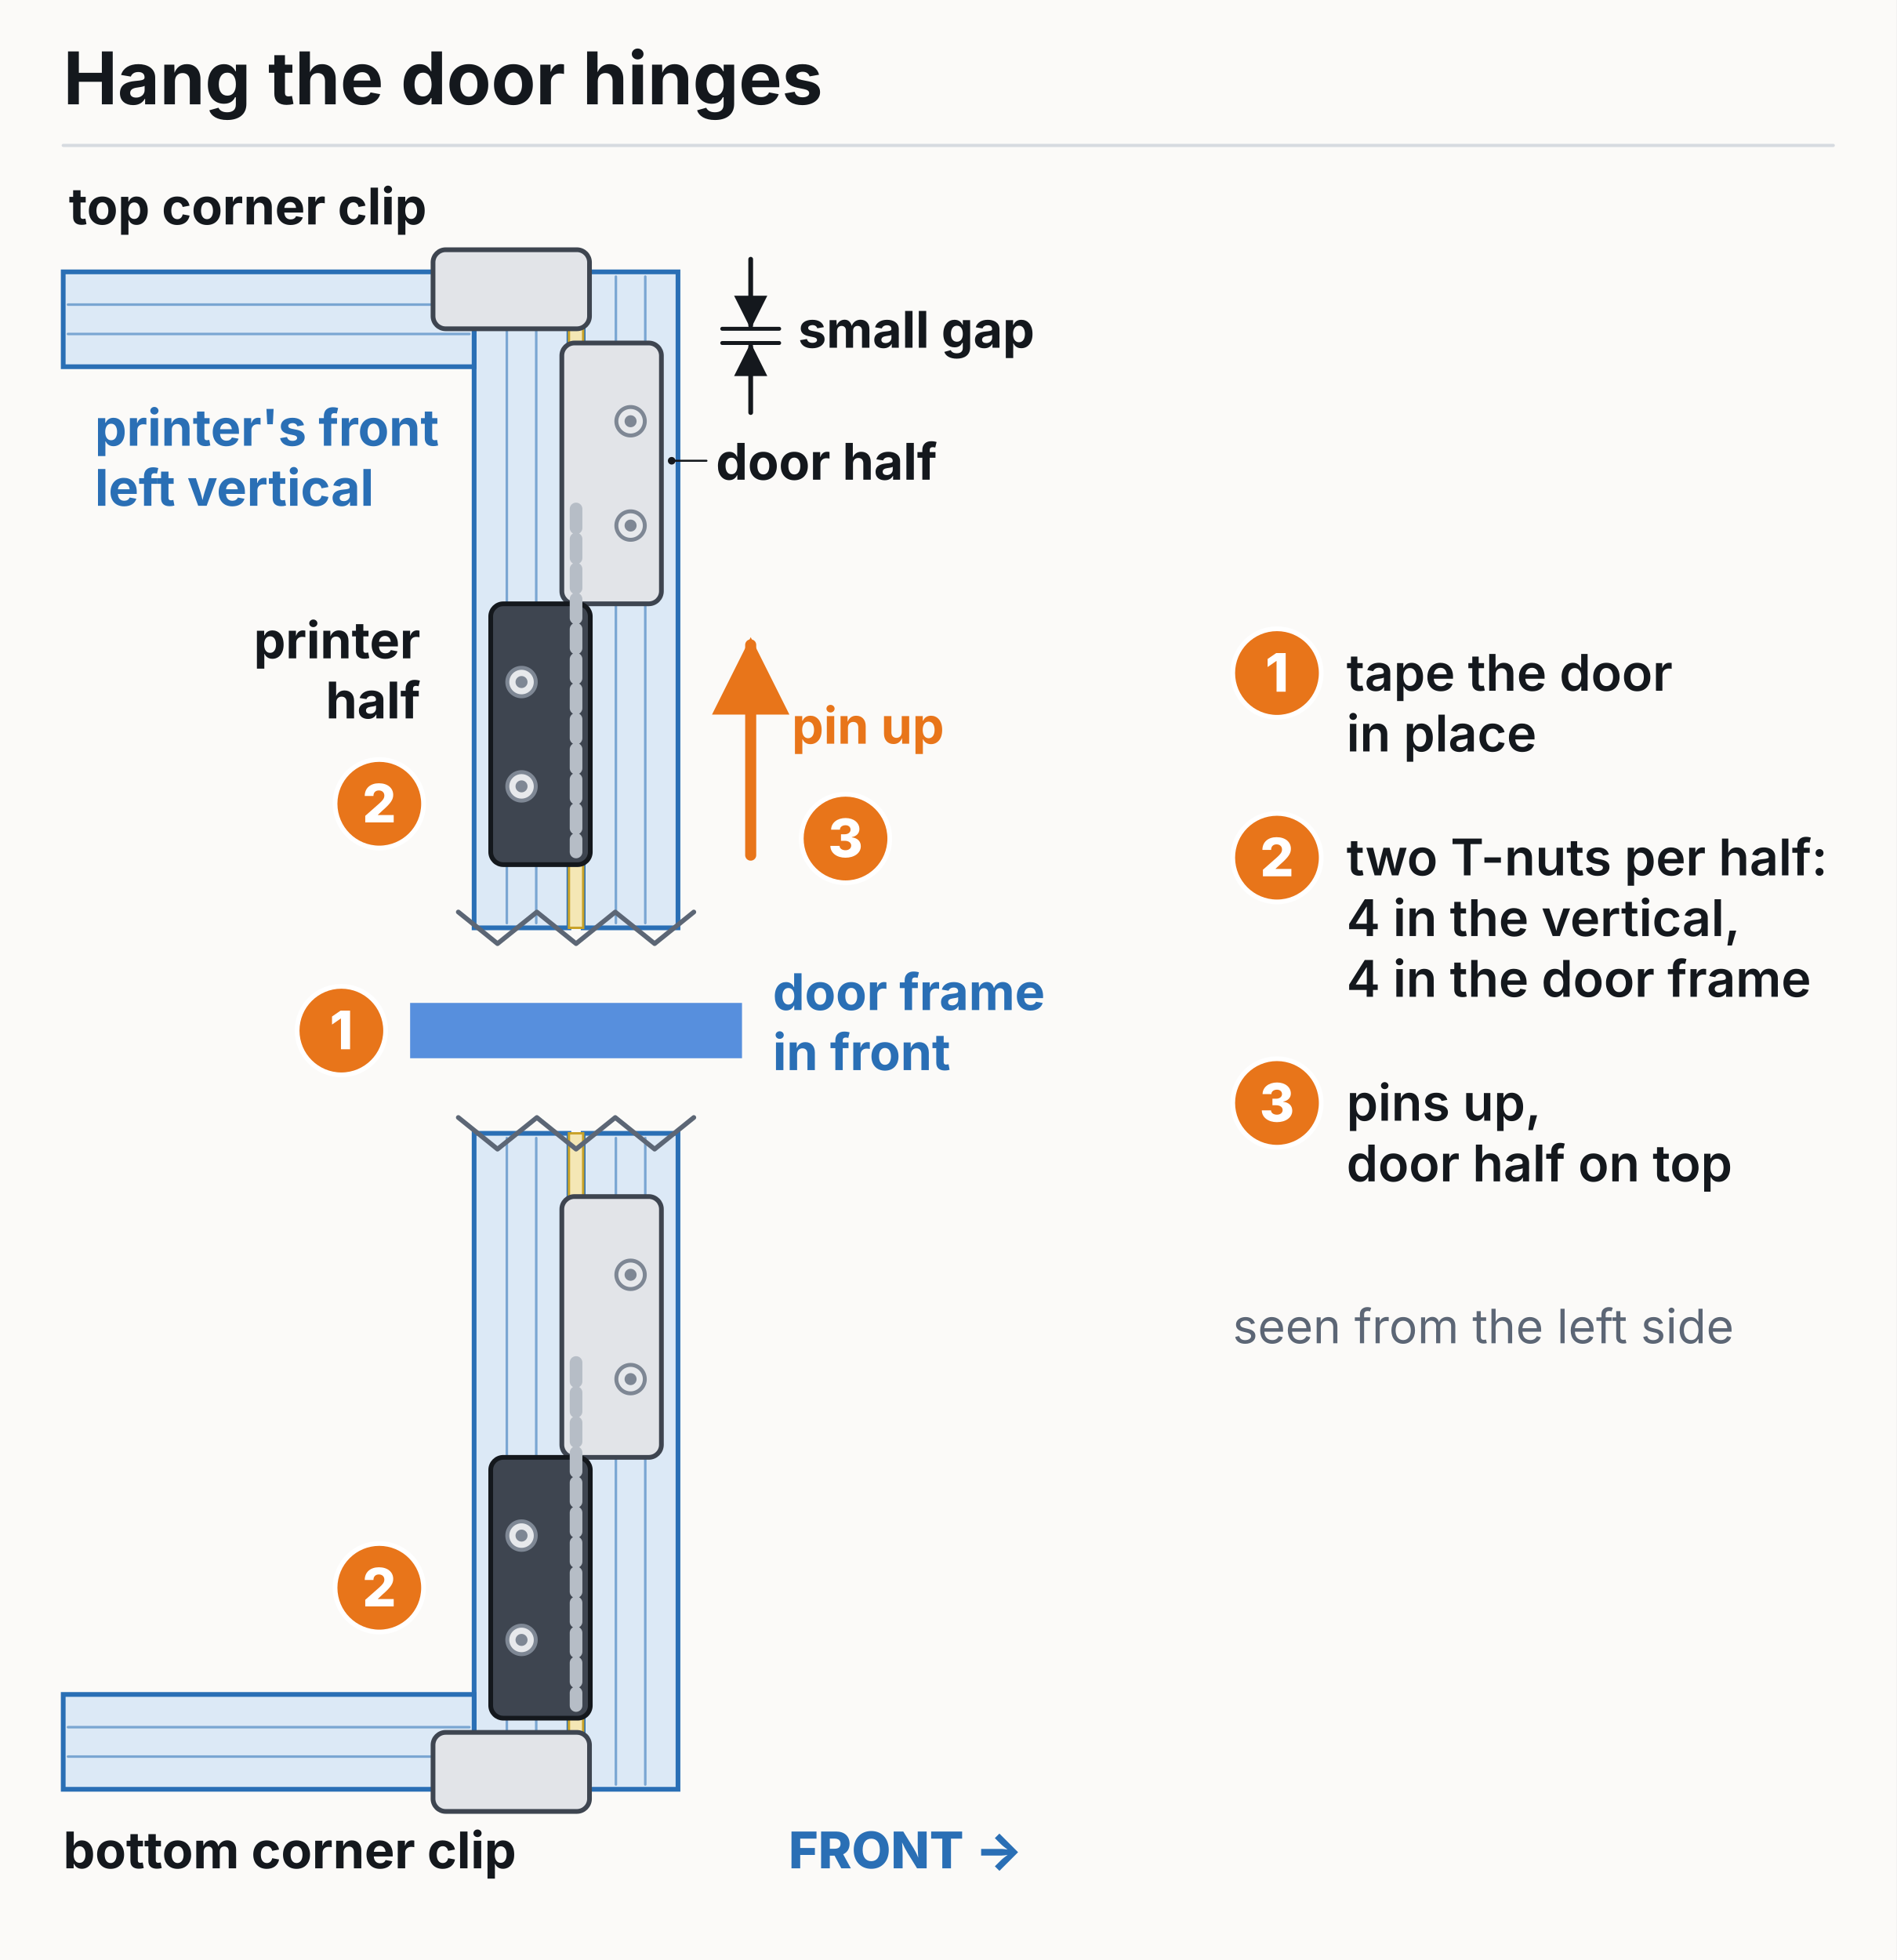
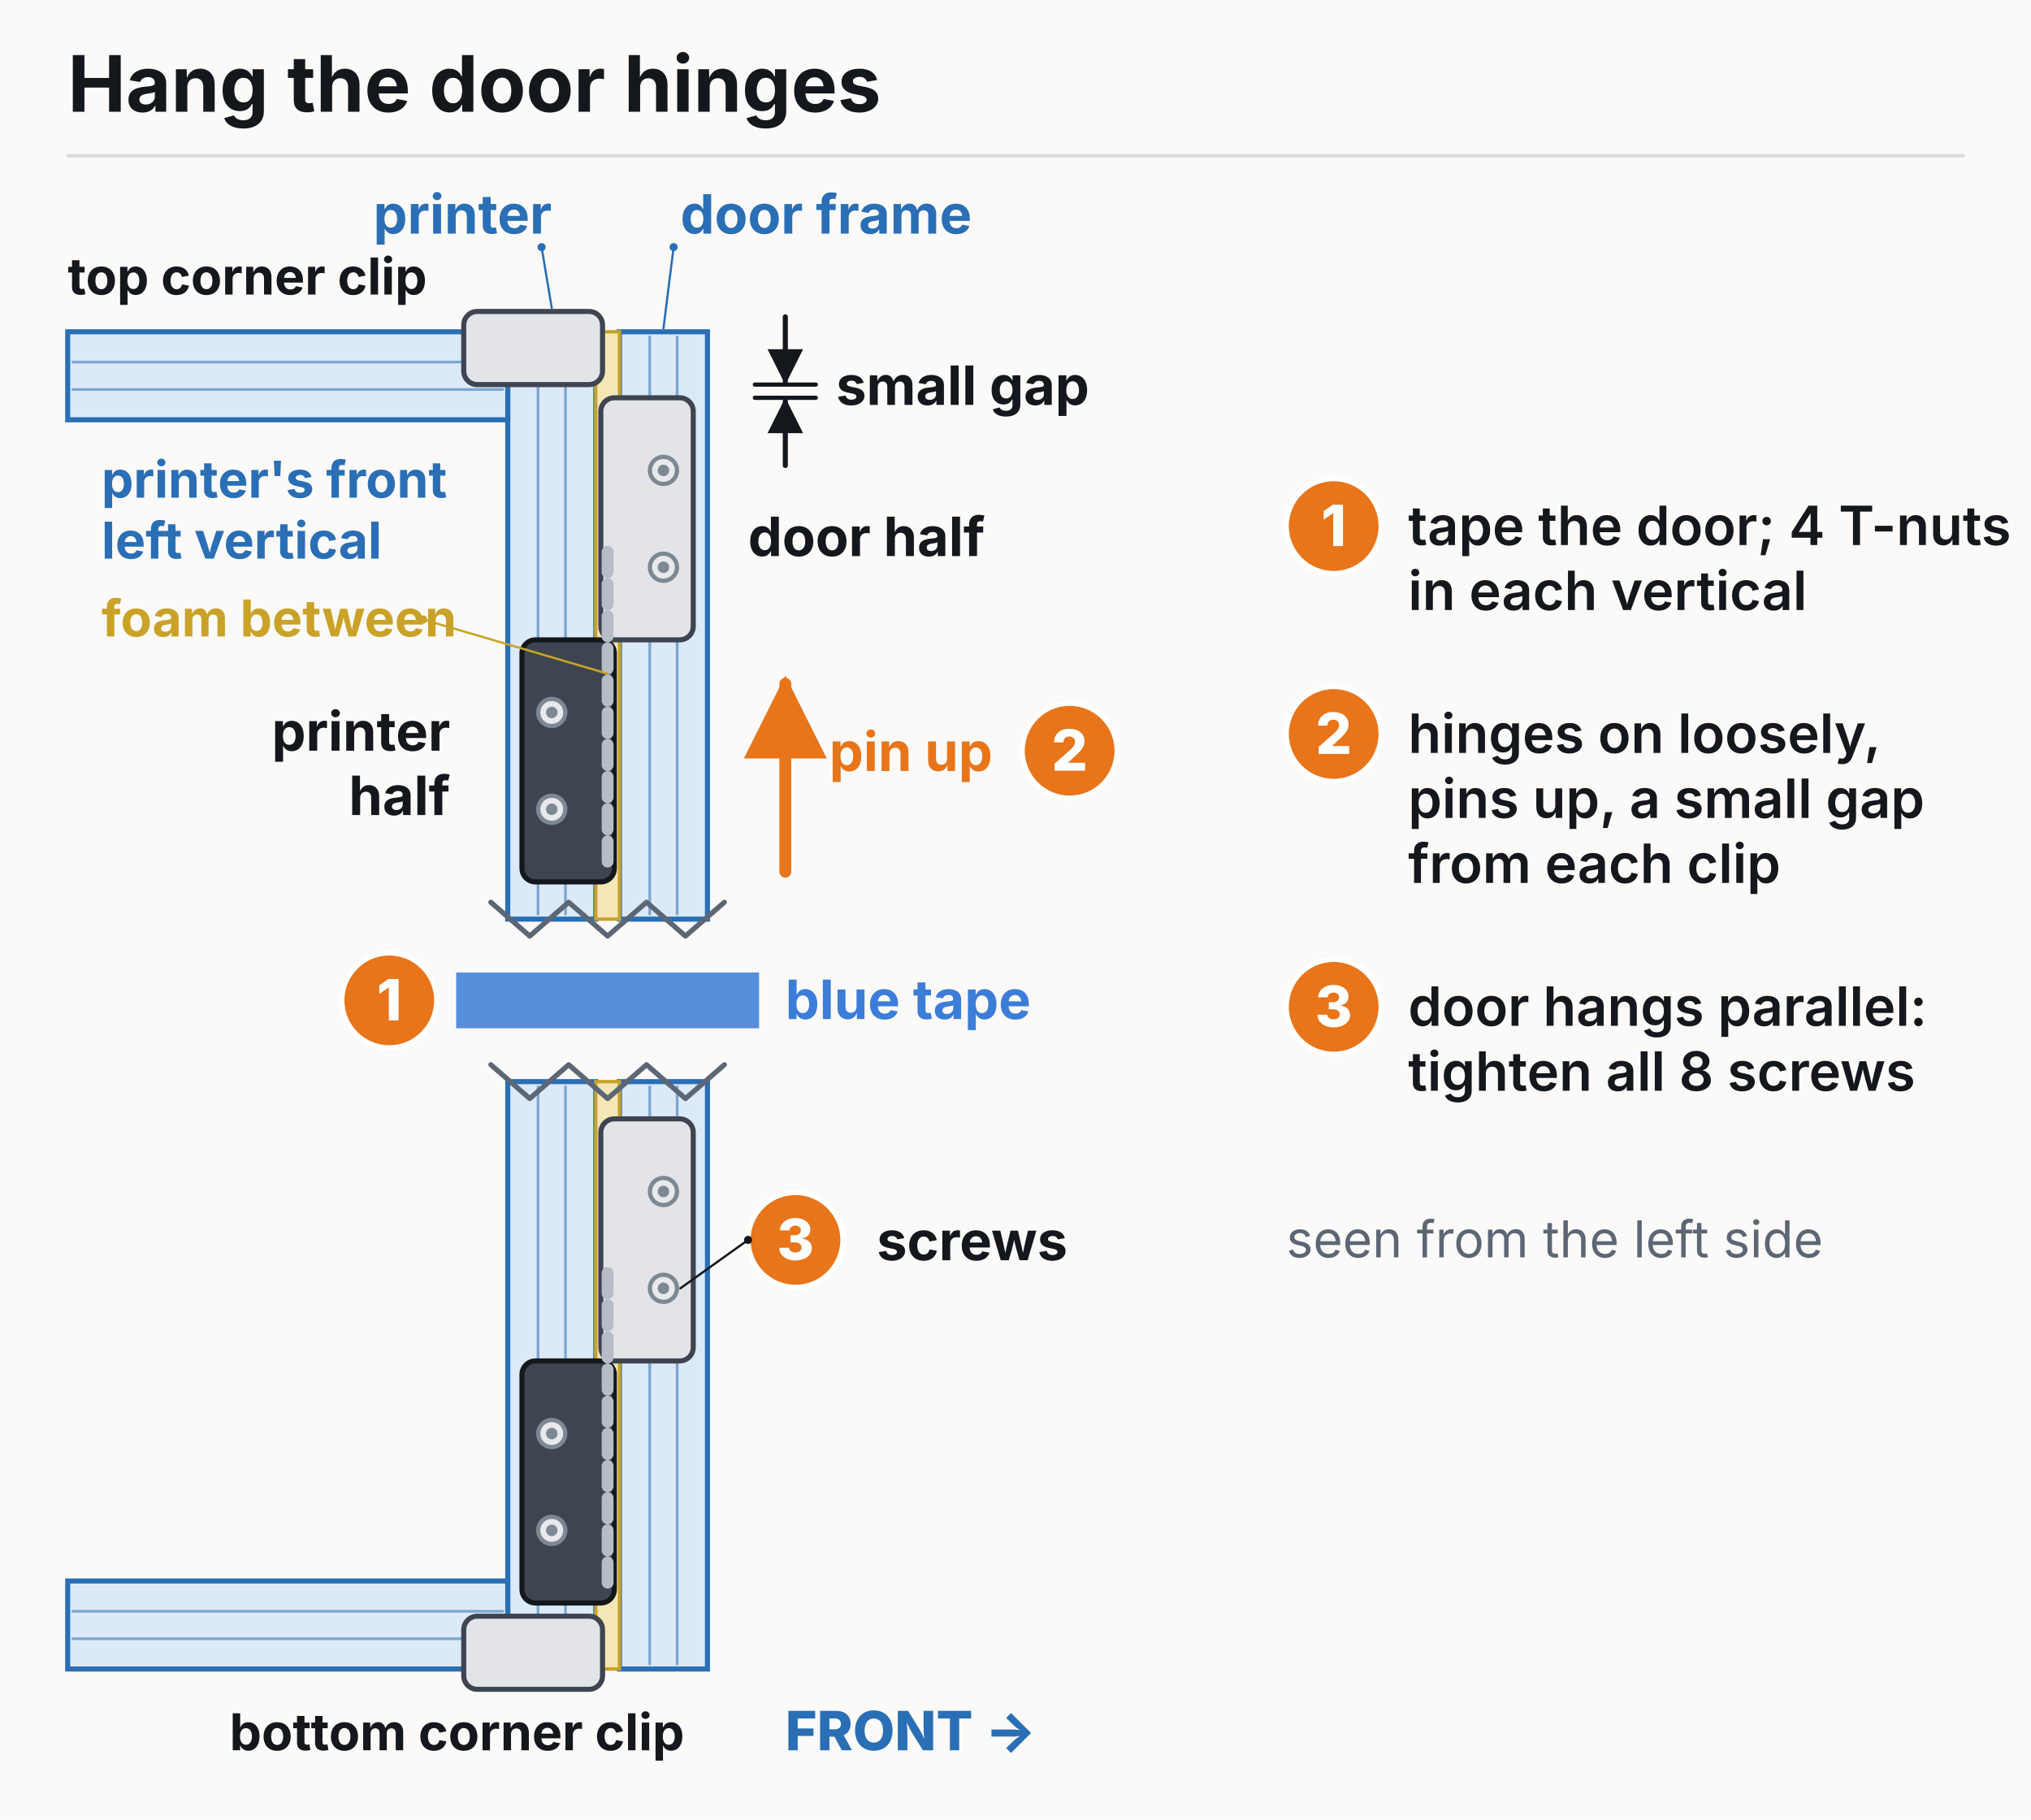
- <svg xmlns="http://www.w3.org/2000/svg" viewBox="0 0 1200 1240" width="1200" height="1240" role="img" aria-label="Door hinges on the left front vertical, pins up" style="color:#14181D">
+ <svg xmlns="http://www.w3.org/2000/svg" viewBox="0 0 1200 1075" width="1200" height="1075" role="img" aria-label="Door hinges on the left front vertical, pins up" style="color:#14181D">
  <defs>
    <marker id="arw" viewBox="0 0 10 10" refX="9" refY="5" markerWidth="7" markerHeight="7" orient="auto-start-reverse">
      <path d="M0,0 L10,5 L0,10 z" fill="#14181D" />
    </marker>
    <marker id="arwm" viewBox="0 0 10 10" refX="9" refY="5" markerWidth="7" markerHeight="7" orient="auto-start-reverse">
      <path d="M0,0 L10,5 L0,10 z" fill="#5C6675" />
    </marker>
    <marker id="arwa" viewBox="0 0 10 10" refX="9" refY="5" markerWidth="6.5" markerHeight="6.5" orient="auto-start-reverse">
      <path d="M0,0 L10,5 L0,10 z" fill="#0E8F86" />
    </marker>
    <marker id="arwb" viewBox="0 0 10 10" refX="9" refY="5" markerWidth="6.5" markerHeight="6.5" orient="auto-start-reverse">
      <path d="M0,0 L10,5 L0,10 z" fill="#7A4FD6" />
    </marker>
    <marker id="arwo" viewBox="0 0 10 10" refX="9" refY="5" markerWidth="7" markerHeight="7" orient="auto-start-reverse">
      <path d="M0,0 L10,5 L0,10 z" fill="#E8751A" />
    </marker>
    <marker id="arwr" viewBox="0 0 10 10" refX="9" refY="5" markerWidth="7" markerHeight="7" orient="auto-start-reverse">
      <path d="M0,0 L10,5 L0,10 z" fill="#C0392B" />
    </marker>
    <marker id="arwg" viewBox="0 0 10 10" refX="9" refY="5" markerWidth="7" markerHeight="7" orient="auto-start-reverse">
      <path d="M0,0 L10,5 L0,10 z" fill="#2E7D32" />
    </marker>
    <pattern id="hatch" width="7" height="7" patternTransform="rotate(45)" patternUnits="userSpaceOnUse">
      <line x1="0" y1="0" x2="0" y2="7" stroke="#9AA3AF" stroke-width="2.6" />
    </pattern>
  </defs>
-   <rect width="1200" height="1240" fill="#FBFAF8" />
+   <rect width="1200" height="1075" fill="#FBFAF8" />
  <text x="40.0" y="66.0" font-family="Inter, -apple-system, BlinkMacSystemFont, 'Segoe UI', Roboto, 'Helvetica Neue', Arial, sans-serif" font-size="46" font-weight="700" text-anchor="start" fill="currentColor" letter-spacing="0">Hang the door hinges</text>
  <line x1="40.0" y1="92.0" x2="1160.0" y2="92.0" stroke="#D6DAE0" stroke-width="2" stroke-linecap="round" />
-   <rect x="300.0" y="172.0" width="60.0" height="415.0" rx="0" fill="#DCE9F6" stroke="#2A6FB5" stroke-width="3" />
-   <line x1="320.7" y1="175.0" x2="320.7" y2="584.0" stroke="#2A6FB5" stroke-width="1.6" stroke-linecap="round" opacity="0.55" />
-   <line x1="339.3" y1="175.0" x2="339.3" y2="584.0" stroke="#2A6FB5" stroke-width="1.6" stroke-linecap="round" opacity="0.55" />
-   <rect x="369.0" y="172.0" width="60.0" height="415.0" rx="0" fill="#DCE9F6" stroke="#2A6FB5" stroke-width="3" />
-   <line x1="389.7" y1="175.0" x2="389.7" y2="584.0" stroke="#2A6FB5" stroke-width="1.6" stroke-linecap="round" opacity="0.55" />
-   <line x1="408.3" y1="175.0" x2="408.3" y2="584.0" stroke="#2A6FB5" stroke-width="1.6" stroke-linecap="round" opacity="0.55" />
-   <rect x="360.0" y="172.0" width="9.0" height="415.0" rx="0" fill="#F4E7B5" stroke="#C9A227" stroke-width="1.5" />
-   <path d="M 290.0 577.0 L 314.8 597.0 L 339.7 577.0 L 364.5 597.0 L 389.3 577.0 L 414.2 597.0 L 439.0 577.0" fill="none" stroke="#5C6675" stroke-width="3" stroke-linecap="round" stroke-linejoin="round" />
-   <rect x="300.0" y="717.0" width="60.0" height="415.0" rx="0" fill="#DCE9F6" stroke="#2A6FB5" stroke-width="3" />
-   <line x1="320.7" y1="720.0" x2="320.7" y2="1129.0" stroke="#2A6FB5" stroke-width="1.6" stroke-linecap="round" opacity="0.55" />
-   <line x1="339.3" y1="720.0" x2="339.3" y2="1129.0" stroke="#2A6FB5" stroke-width="1.6" stroke-linecap="round" opacity="0.55" />
-   <rect x="369.0" y="717.0" width="60.0" height="415.0" rx="0" fill="#DCE9F6" stroke="#2A6FB5" stroke-width="3" />
-   <line x1="389.7" y1="720.0" x2="389.7" y2="1129.0" stroke="#2A6FB5" stroke-width="1.6" stroke-linecap="round" opacity="0.55" />
-   <line x1="408.3" y1="720.0" x2="408.3" y2="1129.0" stroke="#2A6FB5" stroke-width="1.6" stroke-linecap="round" opacity="0.55" />
-   <rect x="360.0" y="717.0" width="9.0" height="415.0" rx="0" fill="#F4E7B5" stroke="#C9A227" stroke-width="1.5" />
-   <path d="M 290.0 707.0 L 314.8 727.0 L 339.7 707.0 L 364.5 727.0 L 389.3 707.0 L 414.2 727.0 L 439.0 707.0" fill="none" stroke="#5C6675" stroke-width="3" stroke-linecap="round" stroke-linejoin="round" />
-   <rect x="40.0" y="172.0" width="260.0" height="60.0" rx="0" fill="#DCE9F6" stroke="#2A6FB5" stroke-width="3" />
-   <line x1="43.0" y1="192.7" x2="297.0" y2="192.7" stroke="#2A6FB5" stroke-width="1.6" stroke-linecap="round" opacity="0.55" />
-   <line x1="43.0" y1="211.3" x2="297.0" y2="211.3" stroke="#2A6FB5" stroke-width="1.6" stroke-linecap="round" opacity="0.55" />
-   <rect x="40.0" y="1072.0" width="260.0" height="60.0" rx="0" fill="#DCE9F6" stroke="#2A6FB5" stroke-width="3" />
-   <line x1="43.0" y1="1092.7" x2="297.0" y2="1092.7" stroke="#2A6FB5" stroke-width="1.6" stroke-linecap="round" opacity="0.55" />
-   <line x1="43.0" y1="1111.3" x2="297.0" y2="1111.3" stroke="#2A6FB5" stroke-width="1.6" stroke-linecap="round" opacity="0.55" />
-   <rect x="274.0" y="158.0" width="99.0" height="50.0" rx="8" fill="#E2E4E8" stroke="#3E4550" stroke-width="3" />
-   <rect x="274.0" y="1096.0" width="99.0" height="50.0" rx="8" fill="#E2E4E8" stroke="#3E4550" stroke-width="3" />
-   <rect x="355.5" y="217.0" width="63.0" height="165.0" rx="8" fill="#E2E4E8" stroke="#3E4550" stroke-width="3" />
-   <rect x="310.5" y="382.0" width="63.0" height="165.0" rx="8" fill="#3E4550" stroke="#14181D" stroke-width="3" />
-   <circle cx="399.0" cy="266.5" r="9.0" fill="#E7E9EC" stroke="#7E8794" stroke-width="2.5" />
-   <circle cx="399.0" cy="266.5" r="3.8" fill="#7E8794" stroke="none" stroke-width="0" />
-   <circle cx="330.0" cy="431.5" r="9.0" fill="#E7E9EC" stroke="#7E8794" stroke-width="2.5" />
-   <circle cx="330.0" cy="431.5" r="3.8" fill="#7E8794" stroke="none" stroke-width="0" />
-   <circle cx="399.0" cy="332.5" r="9.0" fill="#E7E9EC" stroke="#7E8794" stroke-width="2.5" />
-   <circle cx="399.0" cy="332.5" r="3.8" fill="#7E8794" stroke="none" stroke-width="0" />
-   <circle cx="330.0" cy="497.5" r="9.0" fill="#E7E9EC" stroke="#7E8794" stroke-width="2.5" />
-   <circle cx="330.0" cy="497.5" r="3.8" fill="#7E8794" stroke="none" stroke-width="0" />
-   <line x1="364.5" y1="322.0" x2="364.5" y2="539.0" stroke="#B6BDC6" stroke-width="8" stroke-linecap="round" stroke-dasharray="12 7" />
-   <rect x="355.5" y="757.0" width="63.0" height="165.0" rx="8" fill="#E2E4E8" stroke="#3E4550" stroke-width="3" />
-   <rect x="310.5" y="922.0" width="63.0" height="165.0" rx="8" fill="#3E4550" stroke="#14181D" stroke-width="3" />
-   <circle cx="399.0" cy="806.5" r="9.0" fill="#E7E9EC" stroke="#7E8794" stroke-width="2.5" />
-   <circle cx="399.0" cy="806.5" r="3.8" fill="#7E8794" stroke="none" stroke-width="0" />
-   <circle cx="330.0" cy="971.5" r="9.0" fill="#E7E9EC" stroke="#7E8794" stroke-width="2.5" />
-   <circle cx="330.0" cy="971.5" r="3.8" fill="#7E8794" stroke="none" stroke-width="0" />
-   <circle cx="399.0" cy="872.5" r="9.0" fill="#E7E9EC" stroke="#7E8794" stroke-width="2.5" />
-   <circle cx="399.0" cy="872.5" r="3.8" fill="#7E8794" stroke="none" stroke-width="0" />
-   <circle cx="330.0" cy="1037.5" r="9.0" fill="#E7E9EC" stroke="#7E8794" stroke-width="2.5" />
-   <circle cx="330.0" cy="1037.5" r="3.8" fill="#7E8794" stroke="none" stroke-width="0" />
-   <line x1="364.5" y1="862.0" x2="364.5" y2="1079.0" stroke="#B6BDC6" stroke-width="8" stroke-linecap="round" stroke-dasharray="12 7" />
-   <line x1="457.0" y1="208.0" x2="493.0" y2="208.0" stroke="#14181D" stroke-width="2.5" stroke-linecap="round" />
-   <line x1="457.0" y1="217.0" x2="493.0" y2="217.0" stroke="#14181D" stroke-width="2.5" stroke-linecap="round" />
-   <path d="M 475.0 164.0 L 475.0 206.0" fill="none" stroke="#14181D" stroke-width="3" stroke-linecap="round" stroke-linejoin="round" marker-end="url(#arw)" />
-   <path d="M 475.0 261.0 L 475.0 219.0" fill="none" stroke="#14181D" stroke-width="3" stroke-linecap="round" stroke-linejoin="round" marker-end="url(#arw)" />
-   <text x="505.0" y="220.0" font-family="Inter, -apple-system, BlinkMacSystemFont, 'Segoe UI', Roboto, 'Helvetica Neue', Arial, sans-serif" font-size="32" font-weight="700" text-anchor="start" fill="currentColor" letter-spacing="0">small gap</text>
-   <path d="M 475.0 541.0 L 475.0 408.0" fill="none" stroke="#E8751A" stroke-width="7" stroke-linecap="round" stroke-linejoin="round" marker-end="url(#arwo)" />
-   <text x="501.0" y="470.5" font-family="Inter, -apple-system, BlinkMacSystemFont, 'Segoe UI', Roboto, 'Helvetica Neue', Arial, sans-serif" font-size="32" font-weight="700" text-anchor="start" fill="#E8751A" letter-spacing="0">pin up</text>
-   <circle cx="535.0" cy="530.5" r="28.0" fill="#E8751A" stroke="#FFFFFF" stroke-width="3" />
-   <text x="535.0" y="542.3" font-family="Inter, -apple-system, BlinkMacSystemFont, 'Segoe UI', Roboto, 'Helvetica Neue', Arial, sans-serif" font-size="33.6" font-weight="800" text-anchor="middle" fill="#FFFFFF" letter-spacing="0">3</text>
-   <text x="453.0" y="303.5" font-family="Inter, -apple-system, BlinkMacSystemFont, 'Segoe UI', Roboto, 'Helvetica Neue', Arial, sans-serif" font-size="32" font-weight="700" text-anchor="start" fill="currentColor" letter-spacing="0">door half</text>
-   <line x1="425.0" y1="291.5" x2="447.0" y2="291.5" stroke="#14181D" stroke-width="1.3" stroke-linecap="round" />
-   <circle cx="425.0" cy="291.5" r="2.4" fill="#14181D" stroke="none" stroke-width="0" />
-   <text x="266.0" y="416.5" font-family="Inter, -apple-system, BlinkMacSystemFont, 'Segoe UI', Roboto, 'Helvetica Neue', Arial, sans-serif" font-size="32" font-weight="700" text-anchor="end" fill="currentColor" letter-spacing="0">printer</text>
-   <text x="266.0" y="454.5" font-family="Inter, -apple-system, BlinkMacSystemFont, 'Segoe UI', Roboto, 'Helvetica Neue', Arial, sans-serif" font-size="32" font-weight="700" text-anchor="end" fill="currentColor" letter-spacing="0">half</text>
-   <circle cx="240.0" cy="508.5" r="28.0" fill="#E8751A" stroke="#FFFFFF" stroke-width="3" />
-   <text x="240.0" y="520.3" font-family="Inter, -apple-system, BlinkMacSystemFont, 'Segoe UI', Roboto, 'Helvetica Neue', Arial, sans-serif" font-size="33.6" font-weight="800" text-anchor="middle" fill="#FFFFFF" letter-spacing="0">2</text>
-   <circle cx="240.0" cy="1004.5" r="28.0" fill="#E8751A" stroke="#FFFFFF" stroke-width="3" />
-   <text x="240.0" y="1016.3" font-family="Inter, -apple-system, BlinkMacSystemFont, 'Segoe UI', Roboto, 'Helvetica Neue', Arial, sans-serif" font-size="33.6" font-weight="800" text-anchor="middle" fill="#FFFFFF" letter-spacing="0">2</text>
-   <rect x="260.0" y="635.0" width="209.0" height="34.0" rx="0" fill="#3B7DD8" stroke="#3B7DD8" stroke-width="1" opacity="0.85" />
-   <circle cx="216.0" cy="652.0" r="28.0" fill="#E8751A" stroke="#FFFFFF" stroke-width="3" />
-   <text x="216.0" y="663.8" font-family="Inter, -apple-system, BlinkMacSystemFont, 'Segoe UI', Roboto, 'Helvetica Neue', Arial, sans-serif" font-size="33.6" font-weight="800" text-anchor="middle" fill="#FFFFFF" letter-spacing="0">1</text>
-   <text x="489.0" y="639.0" font-family="Inter, -apple-system, BlinkMacSystemFont, 'Segoe UI', Roboto, 'Helvetica Neue', Arial, sans-serif" font-size="32" font-weight="700" text-anchor="start" fill="#2A6FB5" letter-spacing="0">door frame</text>
-   <text x="489.0" y="677.0" font-family="Inter, -apple-system, BlinkMacSystemFont, 'Segoe UI', Roboto, 'Helvetica Neue', Arial, sans-serif" font-size="32" font-weight="700" text-anchor="start" fill="#2A6FB5" letter-spacing="0">in front</text>
-   <text x="60.0" y="282.0" font-family="Inter, -apple-system, BlinkMacSystemFont, 'Segoe UI', Roboto, 'Helvetica Neue', Arial, sans-serif" font-size="32" font-weight="700" text-anchor="start" fill="#2A6FB5" letter-spacing="0">printer's front</text>
-   <text x="60.0" y="320.0" font-family="Inter, -apple-system, BlinkMacSystemFont, 'Segoe UI', Roboto, 'Helvetica Neue', Arial, sans-serif" font-size="32" font-weight="700" text-anchor="start" fill="#2A6FB5" letter-spacing="0">left vertical</text>
-   <text x="270.0" y="142.0" font-family="Inter, -apple-system, BlinkMacSystemFont, 'Segoe UI', Roboto, 'Helvetica Neue', Arial, sans-serif" font-size="32" font-weight="700" text-anchor="end" fill="currentColor" letter-spacing="0">top corner clip</text>
-   <text x="40.0" y="1182.0" font-family="Inter, -apple-system, BlinkMacSystemFont, 'Segoe UI', Roboto, 'Helvetica Neue', Arial, sans-serif" font-size="32" font-weight="700" text-anchor="start" fill="currentColor" letter-spacing="0">bottom corner clip</text>
-   <text x="499.0" y="1182.0" font-family="Inter, -apple-system, BlinkMacSystemFont, 'Segoe UI', Roboto, 'Helvetica Neue', Arial, sans-serif" font-size="32" font-weight="800" text-anchor="start" fill="#2A6FB5" letter-spacing="0">FRONT →</text>
-   <circle cx="808.0" cy="425.8" r="28.0" fill="#E8751A" stroke="#FFFFFF" stroke-width="3" />
-   <text x="808.0" y="437.6" font-family="Inter, -apple-system, BlinkMacSystemFont, 'Segoe UI', Roboto, 'Helvetica Neue', Arial, sans-serif" font-size="33.6" font-weight="800" text-anchor="middle" fill="#FFFFFF" letter-spacing="0">1</text>
-   <text x="852.0" y="437.0" font-family="Inter, -apple-system, BlinkMacSystemFont, 'Segoe UI', Roboto, 'Helvetica Neue', Arial, sans-serif" font-size="32" font-weight="600" text-anchor="start" fill="currentColor" letter-spacing="0">tape the door</text>
-   <text x="852.0" y="475.4" font-family="Inter, -apple-system, BlinkMacSystemFont, 'Segoe UI', Roboto, 'Helvetica Neue', Arial, sans-serif" font-size="32" font-weight="600" text-anchor="start" fill="currentColor" letter-spacing="0">in place</text>
-   <circle cx="808.0" cy="542.6" r="28.0" fill="#E8751A" stroke="#FFFFFF" stroke-width="3" />
-   <text x="808.0" y="554.4" font-family="Inter, -apple-system, BlinkMacSystemFont, 'Segoe UI', Roboto, 'Helvetica Neue', Arial, sans-serif" font-size="33.6" font-weight="800" text-anchor="middle" fill="#FFFFFF" letter-spacing="0">2</text>
-   <text x="852.0" y="553.8" font-family="Inter, -apple-system, BlinkMacSystemFont, 'Segoe UI', Roboto, 'Helvetica Neue', Arial, sans-serif" font-size="32" font-weight="600" text-anchor="start" fill="currentColor" letter-spacing="0">two T-nuts per half:</text>
-   <text x="852.0" y="592.2" font-family="Inter, -apple-system, BlinkMacSystemFont, 'Segoe UI', Roboto, 'Helvetica Neue', Arial, sans-serif" font-size="32" font-weight="600" text-anchor="start" fill="currentColor" letter-spacing="0">4 in the vertical,</text>
-   <text x="852.0" y="630.6" font-family="Inter, -apple-system, BlinkMacSystemFont, 'Segoe UI', Roboto, 'Helvetica Neue', Arial, sans-serif" font-size="32" font-weight="600" text-anchor="start" fill="currentColor" letter-spacing="0">4 in the door frame</text>
-   <circle cx="808.0" cy="697.8" r="28.0" fill="#E8751A" stroke="#FFFFFF" stroke-width="3" />
-   <text x="808.0" y="709.6" font-family="Inter, -apple-system, BlinkMacSystemFont, 'Segoe UI', Roboto, 'Helvetica Neue', Arial, sans-serif" font-size="33.6" font-weight="800" text-anchor="middle" fill="#FFFFFF" letter-spacing="0">3</text>
-   <text x="852.0" y="709.0" font-family="Inter, -apple-system, BlinkMacSystemFont, 'Segoe UI', Roboto, 'Helvetica Neue', Arial, sans-serif" font-size="32" font-weight="600" text-anchor="start" fill="currentColor" letter-spacing="0">pins up,</text>
-   <text x="852.0" y="747.4" font-family="Inter, -apple-system, BlinkMacSystemFont, 'Segoe UI', Roboto, 'Helvetica Neue', Arial, sans-serif" font-size="32" font-weight="600" text-anchor="start" fill="currentColor" letter-spacing="0">door half on top</text>
-   <text x="780.0" y="849.8" font-family="Inter, -apple-system, BlinkMacSystemFont, 'Segoe UI', Roboto, 'Helvetica Neue', Arial, sans-serif" font-size="30" font-weight="400" text-anchor="start" fill="#5C6675" letter-spacing="0">seen from the left side</text>
+   <rect x="300.0" y="196.0" width="52.0" height="347.0" rx="0" fill="#DCE9F6" stroke="#2A6FB5" stroke-width="3" />
+   <line x1="317.9" y1="199.0" x2="317.9" y2="540.0" stroke="#2A6FB5" stroke-width="1.6" stroke-linecap="round" opacity="0.55" />
+   <line x1="334.1" y1="199.0" x2="334.1" y2="540.0" stroke="#2A6FB5" stroke-width="1.6" stroke-linecap="round" opacity="0.55" />
+   <rect x="366.0" y="196.0" width="52.0" height="347.0" rx="0" fill="#DCE9F6" stroke="#2A6FB5" stroke-width="3" />
+   <line x1="383.9" y1="199.0" x2="383.9" y2="540.0" stroke="#2A6FB5" stroke-width="1.6" stroke-linecap="round" opacity="0.55" />
+   <line x1="400.1" y1="199.0" x2="400.1" y2="540.0" stroke="#2A6FB5" stroke-width="1.6" stroke-linecap="round" opacity="0.55" />
+   <rect x="352.0" y="196.0" width="14.0" height="347.0" rx="0" fill="#F4E7B5" stroke="#C9A227" stroke-width="2" />
+   <path d="M 290.0 533.0 L 313.0 553.0 L 336.0 533.0 L 359.0 553.0 L 382.0 533.0 L 405.0 553.0 L 428.0 533.0" fill="none" stroke="#5C6675" stroke-width="3" stroke-linecap="round" stroke-linejoin="round" />
+   <rect x="300.0" y="639.0" width="52.0" height="347.0" rx="0" fill="#DCE9F6" stroke="#2A6FB5" stroke-width="3" />
+   <line x1="317.9" y1="642.0" x2="317.9" y2="983.0" stroke="#2A6FB5" stroke-width="1.6" stroke-linecap="round" opacity="0.55" />
+   <line x1="334.1" y1="642.0" x2="334.1" y2="983.0" stroke="#2A6FB5" stroke-width="1.6" stroke-linecap="round" opacity="0.55" />
+   <rect x="366.0" y="639.0" width="52.0" height="347.0" rx="0" fill="#DCE9F6" stroke="#2A6FB5" stroke-width="3" />
+   <line x1="383.9" y1="642.0" x2="383.9" y2="983.0" stroke="#2A6FB5" stroke-width="1.6" stroke-linecap="round" opacity="0.55" />
+   <line x1="400.1" y1="642.0" x2="400.1" y2="983.0" stroke="#2A6FB5" stroke-width="1.6" stroke-linecap="round" opacity="0.55" />
+   <rect x="352.0" y="639.0" width="14.0" height="347.0" rx="0" fill="#F4E7B5" stroke="#C9A227" stroke-width="2" />
+   <path d="M 290.0 629.0 L 313.0 649.0 L 336.0 629.0 L 359.0 649.0 L 382.0 629.0 L 405.0 649.0 L 428.0 629.0" fill="none" stroke="#5C6675" stroke-width="3" stroke-linecap="round" stroke-linejoin="round" />
+   <rect x="40.0" y="196.0" width="260.0" height="52.0" rx="0" fill="#DCE9F6" stroke="#2A6FB5" stroke-width="3" />
+   <line x1="43.0" y1="213.9" x2="297.0" y2="213.9" stroke="#2A6FB5" stroke-width="1.6" stroke-linecap="round" opacity="0.55" />
+   <line x1="43.0" y1="230.1" x2="297.0" y2="230.1" stroke="#2A6FB5" stroke-width="1.6" stroke-linecap="round" opacity="0.55" />
+   <rect x="40.0" y="934.0" width="260.0" height="52.0" rx="0" fill="#DCE9F6" stroke="#2A6FB5" stroke-width="3" />
+   <line x1="43.0" y1="951.9" x2="297.0" y2="951.9" stroke="#2A6FB5" stroke-width="1.6" stroke-linecap="round" opacity="0.55" />
+   <line x1="43.0" y1="968.1" x2="297.0" y2="968.1" stroke="#2A6FB5" stroke-width="1.6" stroke-linecap="round" opacity="0.55" />
+   <rect x="274.0" y="184.0" width="82.0" height="43.2" rx="8" fill="#E2E4E8" stroke="#3E4550" stroke-width="3" />
+   <rect x="274.0" y="954.8" width="82.0" height="43.2" rx="8" fill="#E2E4E8" stroke="#3E4550" stroke-width="3" />
+   <rect x="355.0" y="235.0" width="54.6" height="143.0" rx="8" fill="#E2E4E8" stroke="#3E4550" stroke-width="3" />
+   <rect x="308.4" y="378.0" width="54.6" height="143.0" rx="8" fill="#3E4550" stroke="#14181D" stroke-width="3" />
+   <circle cx="392.0" cy="277.9" r="8.0" fill="#E7E9EC" stroke="#7E8794" stroke-width="2.5" />
+   <circle cx="392.0" cy="277.9" r="3.4" fill="#7E8794" stroke="none" stroke-width="0" />
+   <circle cx="326.0" cy="420.9" r="8.0" fill="#E7E9EC" stroke="#7E8794" stroke-width="2.5" />
+   <circle cx="326.0" cy="420.9" r="3.4" fill="#7E8794" stroke="none" stroke-width="0" />
+   <circle cx="392.0" cy="335.1" r="8.0" fill="#E7E9EC" stroke="#7E8794" stroke-width="2.5" />
+   <circle cx="392.0" cy="335.1" r="3.4" fill="#7E8794" stroke="none" stroke-width="0" />
+   <circle cx="326.0" cy="478.1" r="8.0" fill="#E7E9EC" stroke="#7E8794" stroke-width="2.5" />
+   <circle cx="326.0" cy="478.1" r="3.4" fill="#7E8794" stroke="none" stroke-width="0" />
+   <line x1="359.0" y1="326.0" x2="359.0" y2="513.0" stroke="#B6BDC6" stroke-width="7" stroke-linecap="round" stroke-dasharray="12 7" />
+   <rect x="355.0" y="661.0" width="54.6" height="143.0" rx="8" fill="#E2E4E8" stroke="#3E4550" stroke-width="3" />
+   <rect x="308.4" y="804.0" width="54.6" height="143.0" rx="8" fill="#3E4550" stroke="#14181D" stroke-width="3" />
+   <circle cx="392.0" cy="703.9" r="8.0" fill="#E7E9EC" stroke="#7E8794" stroke-width="2.5" />
+   <circle cx="392.0" cy="703.9" r="3.4" fill="#7E8794" stroke="none" stroke-width="0" />
+   <circle cx="326.0" cy="846.9" r="8.0" fill="#E7E9EC" stroke="#7E8794" stroke-width="2.5" />
+   <circle cx="326.0" cy="846.9" r="3.4" fill="#7E8794" stroke="none" stroke-width="0" />
+   <circle cx="392.0" cy="761.1" r="8.0" fill="#E7E9EC" stroke="#7E8794" stroke-width="2.5" />
+   <circle cx="392.0" cy="761.1" r="3.4" fill="#7E8794" stroke="none" stroke-width="0" />
+   <circle cx="326.0" cy="904.1" r="8.0" fill="#E7E9EC" stroke="#7E8794" stroke-width="2.5" />
+   <circle cx="326.0" cy="904.1" r="3.4" fill="#7E8794" stroke="none" stroke-width="0" />
+   <line x1="359.0" y1="752.0" x2="359.0" y2="939.0" stroke="#B6BDC6" stroke-width="7" stroke-linecap="round" stroke-dasharray="12 7" />
+   <text x="326.0" y="138.0" font-family="Inter, -apple-system, BlinkMacSystemFont, 'Segoe UI', Roboto, 'Helvetica Neue', Arial, sans-serif" font-size="32" font-weight="700" text-anchor="end" fill="#2A6FB5" letter-spacing="0">printer</text>
+   <line x1="320.0" y1="146.0" x2="326.0" y2="182.0" stroke="#2A6FB5" stroke-width="1.3" stroke-linecap="round" />
+   <circle cx="320.0" cy="146.0" r="2.4" fill="#2A6FB5" stroke="none" stroke-width="0" />
+   <text x="402.0" y="138.0" font-family="Inter, -apple-system, BlinkMacSystemFont, 'Segoe UI', Roboto, 'Helvetica Neue', Arial, sans-serif" font-size="32" font-weight="700" text-anchor="start" fill="#2A6FB5" letter-spacing="0">door frame</text>
+   <line x1="398.0" y1="146.0" x2="392.0" y2="194.0" stroke="#2A6FB5" stroke-width="1.3" stroke-linecap="round" />
+   <circle cx="398.0" cy="146.0" r="2.4" fill="#2A6FB5" stroke="none" stroke-width="0" />
+   <text x="60.0" y="294.0" font-family="Inter, -apple-system, BlinkMacSystemFont, 'Segoe UI', Roboto, 'Helvetica Neue', Arial, sans-serif" font-size="30" font-weight="700" text-anchor="start" fill="#2A6FB5" letter-spacing="0">printer's front</text>
+   <text x="60.0" y="330.0" font-family="Inter, -apple-system, BlinkMacSystemFont, 'Segoe UI', Roboto, 'Helvetica Neue', Arial, sans-serif" font-size="30" font-weight="700" text-anchor="start" fill="#2A6FB5" letter-spacing="0">left vertical</text>
+   <text x="60.0" y="376.0" font-family="Inter, -apple-system, BlinkMacSystemFont, 'Segoe UI', Roboto, 'Helvetica Neue', Arial, sans-serif" font-size="30" font-weight="700" text-anchor="start" fill="#C9A227" letter-spacing="0">foam between</text>
+   <line x1="250.0" y1="366.0" x2="359.0" y2="398.0" stroke="#C9A227" stroke-width="1.3" stroke-linecap="round" />
+   <circle cx="250.0" cy="366.0" r="2.4" fill="#C9A227" stroke="none" stroke-width="0" />
+   <line x1="446.0" y1="227.2" x2="482.0" y2="227.2" stroke="#14181D" stroke-width="2.5" stroke-linecap="round" />
+   <line x1="446.0" y1="235.0" x2="482.0" y2="235.0" stroke="#14181D" stroke-width="2.5" stroke-linecap="round" />
+   <path d="M 464.0 187.2 L 464.0 225.2" fill="none" stroke="#14181D" stroke-width="3" stroke-linecap="round" stroke-linejoin="round" marker-end="url(#arw)" />
+   <path d="M 464.0 275.0 L 464.0 237.0" fill="none" stroke="#14181D" stroke-width="3" stroke-linecap="round" stroke-linejoin="round" marker-end="url(#arw)" />
+   <text x="494.0" y="239.2" font-family="Inter, -apple-system, BlinkMacSystemFont, 'Segoe UI', Roboto, 'Helvetica Neue', Arial, sans-serif" font-size="32" font-weight="700" text-anchor="start" fill="currentColor" letter-spacing="0">small gap</text>
+   <path d="M 464.0 515.0 L 464.0 404.0" fill="none" stroke="#E8751A" stroke-width="7" stroke-linecap="round" stroke-linejoin="round" marker-end="url(#arwo)" />
+   <text x="490.0" y="455.5" font-family="Inter, -apple-system, BlinkMacSystemFont, 'Segoe UI', Roboto, 'Helvetica Neue', Arial, sans-serif" font-size="32" font-weight="700" text-anchor="start" fill="#E8751A" letter-spacing="0">pin up</text>
+   <circle cx="632.0" cy="443.5" r="28.0" fill="#E8751A" stroke="#FFFFFF" stroke-width="3" />
+   <text x="632.0" y="455.3" font-family="Inter, -apple-system, BlinkMacSystemFont, 'Segoe UI', Roboto, 'Helvetica Neue', Arial, sans-serif" font-size="33.6" font-weight="800" text-anchor="middle" fill="#FFFFFF" letter-spacing="0">2</text>
+   <text x="442.0" y="328.5" font-family="Inter, -apple-system, BlinkMacSystemFont, 'Segoe UI', Roboto, 'Helvetica Neue', Arial, sans-serif" font-size="32" font-weight="700" text-anchor="start" fill="currentColor" letter-spacing="0">door half</text>
+   <text x="266.0" y="443.5" font-family="Inter, -apple-system, BlinkMacSystemFont, 'Segoe UI', Roboto, 'Helvetica Neue', Arial, sans-serif" font-size="32" font-weight="700" text-anchor="end" fill="currentColor" letter-spacing="0">printer</text>
+   <text x="266.0" y="481.5" font-family="Inter, -apple-system, BlinkMacSystemFont, 'Segoe UI', Roboto, 'Helvetica Neue', Arial, sans-serif" font-size="32" font-weight="700" text-anchor="end" fill="currentColor" letter-spacing="0">half</text>
+   <rect x="270.0" y="575.0" width="178.0" height="32.0" rx="0" fill="#3B7DD8" stroke="#3B7DD8" stroke-width="1" opacity="0.85" />
+   <circle cx="230.0" cy="591.0" r="28.0" fill="#E8751A" stroke="#FFFFFF" stroke-width="3" />
+   <text x="230.0" y="602.8" font-family="Inter, -apple-system, BlinkMacSystemFont, 'Segoe UI', Roboto, 'Helvetica Neue', Arial, sans-serif" font-size="33.6" font-weight="800" text-anchor="middle" fill="#FFFFFF" letter-spacing="0">1</text>
+   <text x="464.0" y="602.0" font-family="Inter, -apple-system, BlinkMacSystemFont, 'Segoe UI', Roboto, 'Helvetica Neue', Arial, sans-serif" font-size="32" font-weight="700" text-anchor="start" fill="#3B7DD8" letter-spacing="0">blue tape</text>
+   <circle cx="470.0" cy="732.5" r="28.0" fill="#E8751A" stroke="#FFFFFF" stroke-width="3" />
+   <text x="470.0" y="744.3" font-family="Inter, -apple-system, BlinkMacSystemFont, 'Segoe UI', Roboto, 'Helvetica Neue', Arial, sans-serif" font-size="33.6" font-weight="800" text-anchor="middle" fill="#FFFFFF" letter-spacing="0">3</text>
+   <line x1="442.0" y1="732.5" x2="402.0" y2="761.1" stroke="#14181D" stroke-width="1.3" stroke-linecap="round" />
+   <circle cx="442.0" cy="732.5" r="2.4" fill="#14181D" stroke="none" stroke-width="0" />
+   <text x="518.0" y="744.5" font-family="Inter, -apple-system, BlinkMacSystemFont, 'Segoe UI', Roboto, 'Helvetica Neue', Arial, sans-serif" font-size="32" font-weight="700" text-anchor="start" fill="currentColor" letter-spacing="0">screws</text>
+   <text x="270.0" y="1034.0" font-family="Inter, -apple-system, BlinkMacSystemFont, 'Segoe UI', Roboto, 'Helvetica Neue', Arial, sans-serif" font-size="30" font-weight="700" text-anchor="middle" fill="currentColor" letter-spacing="0">bottom corner clip</text>
+   <text x="40.0" y="174.0" font-family="Inter, -apple-system, BlinkMacSystemFont, 'Segoe UI', Roboto, 'Helvetica Neue', Arial, sans-serif" font-size="30" font-weight="700" text-anchor="start" fill="currentColor" letter-spacing="0">top corner clip</text>
+   <text x="464.0" y="1034.0" font-family="Inter, -apple-system, BlinkMacSystemFont, 'Segoe UI', Roboto, 'Helvetica Neue', Arial, sans-serif" font-size="32" font-weight="800" text-anchor="start" fill="#2A6FB5" letter-spacing="0">FRONT →</text>
+   <circle cx="788.0" cy="310.8" r="28.0" fill="#E8751A" stroke="#FFFFFF" stroke-width="3" />
+   <text x="788.0" y="322.6" font-family="Inter, -apple-system, BlinkMacSystemFont, 'Segoe UI', Roboto, 'Helvetica Neue', Arial, sans-serif" font-size="33.6" font-weight="800" text-anchor="middle" fill="#FFFFFF" letter-spacing="0">1</text>
+   <text x="832.0" y="322.0" font-family="Inter, -apple-system, BlinkMacSystemFont, 'Segoe UI', Roboto, 'Helvetica Neue', Arial, sans-serif" font-size="32" font-weight="600" text-anchor="start" fill="currentColor" letter-spacing="0">tape the door; 4 T-nuts</text>
+   <text x="832.0" y="360.4" font-family="Inter, -apple-system, BlinkMacSystemFont, 'Segoe UI', Roboto, 'Helvetica Neue', Arial, sans-serif" font-size="32" font-weight="600" text-anchor="start" fill="currentColor" letter-spacing="0">in each vertical</text>
+   <circle cx="788.0" cy="433.6" r="28.0" fill="#E8751A" stroke="#FFFFFF" stroke-width="3" />
+   <text x="788.0" y="445.4" font-family="Inter, -apple-system, BlinkMacSystemFont, 'Segoe UI', Roboto, 'Helvetica Neue', Arial, sans-serif" font-size="33.6" font-weight="800" text-anchor="middle" fill="#FFFFFF" letter-spacing="0">2</text>
+   <text x="832.0" y="444.8" font-family="Inter, -apple-system, BlinkMacSystemFont, 'Segoe UI', Roboto, 'Helvetica Neue', Arial, sans-serif" font-size="32" font-weight="600" text-anchor="start" fill="currentColor" letter-spacing="0">hinges on loosely,</text>
+   <text x="832.0" y="483.2" font-family="Inter, -apple-system, BlinkMacSystemFont, 'Segoe UI', Roboto, 'Helvetica Neue', Arial, sans-serif" font-size="32" font-weight="600" text-anchor="start" fill="currentColor" letter-spacing="0">pins up, a small gap</text>
+   <text x="832.0" y="521.6" font-family="Inter, -apple-system, BlinkMacSystemFont, 'Segoe UI', Roboto, 'Helvetica Neue', Arial, sans-serif" font-size="32" font-weight="600" text-anchor="start" fill="currentColor" letter-spacing="0">from each clip</text>
+   <circle cx="788.0" cy="594.8" r="28.0" fill="#E8751A" stroke="#FFFFFF" stroke-width="3" />
+   <text x="788.0" y="606.6" font-family="Inter, -apple-system, BlinkMacSystemFont, 'Segoe UI', Roboto, 'Helvetica Neue', Arial, sans-serif" font-size="33.6" font-weight="800" text-anchor="middle" fill="#FFFFFF" letter-spacing="0">3</text>
+   <text x="832.0" y="606.0" font-family="Inter, -apple-system, BlinkMacSystemFont, 'Segoe UI', Roboto, 'Helvetica Neue', Arial, sans-serif" font-size="32" font-weight="600" text-anchor="start" fill="currentColor" letter-spacing="0">door hangs parallel:</text>
+   <text x="832.0" y="644.4" font-family="Inter, -apple-system, BlinkMacSystemFont, 'Segoe UI', Roboto, 'Helvetica Neue', Arial, sans-serif" font-size="32" font-weight="600" text-anchor="start" fill="currentColor" letter-spacing="0">tighten all 8 screws</text>
+   <text x="760.0" y="742.8" font-family="Inter, -apple-system, BlinkMacSystemFont, 'Segoe UI', Roboto, 'Helvetica Neue', Arial, sans-serif" font-size="30" font-weight="400" text-anchor="start" fill="#5C6675" letter-spacing="0">seen from the left side</text>
</svg>
